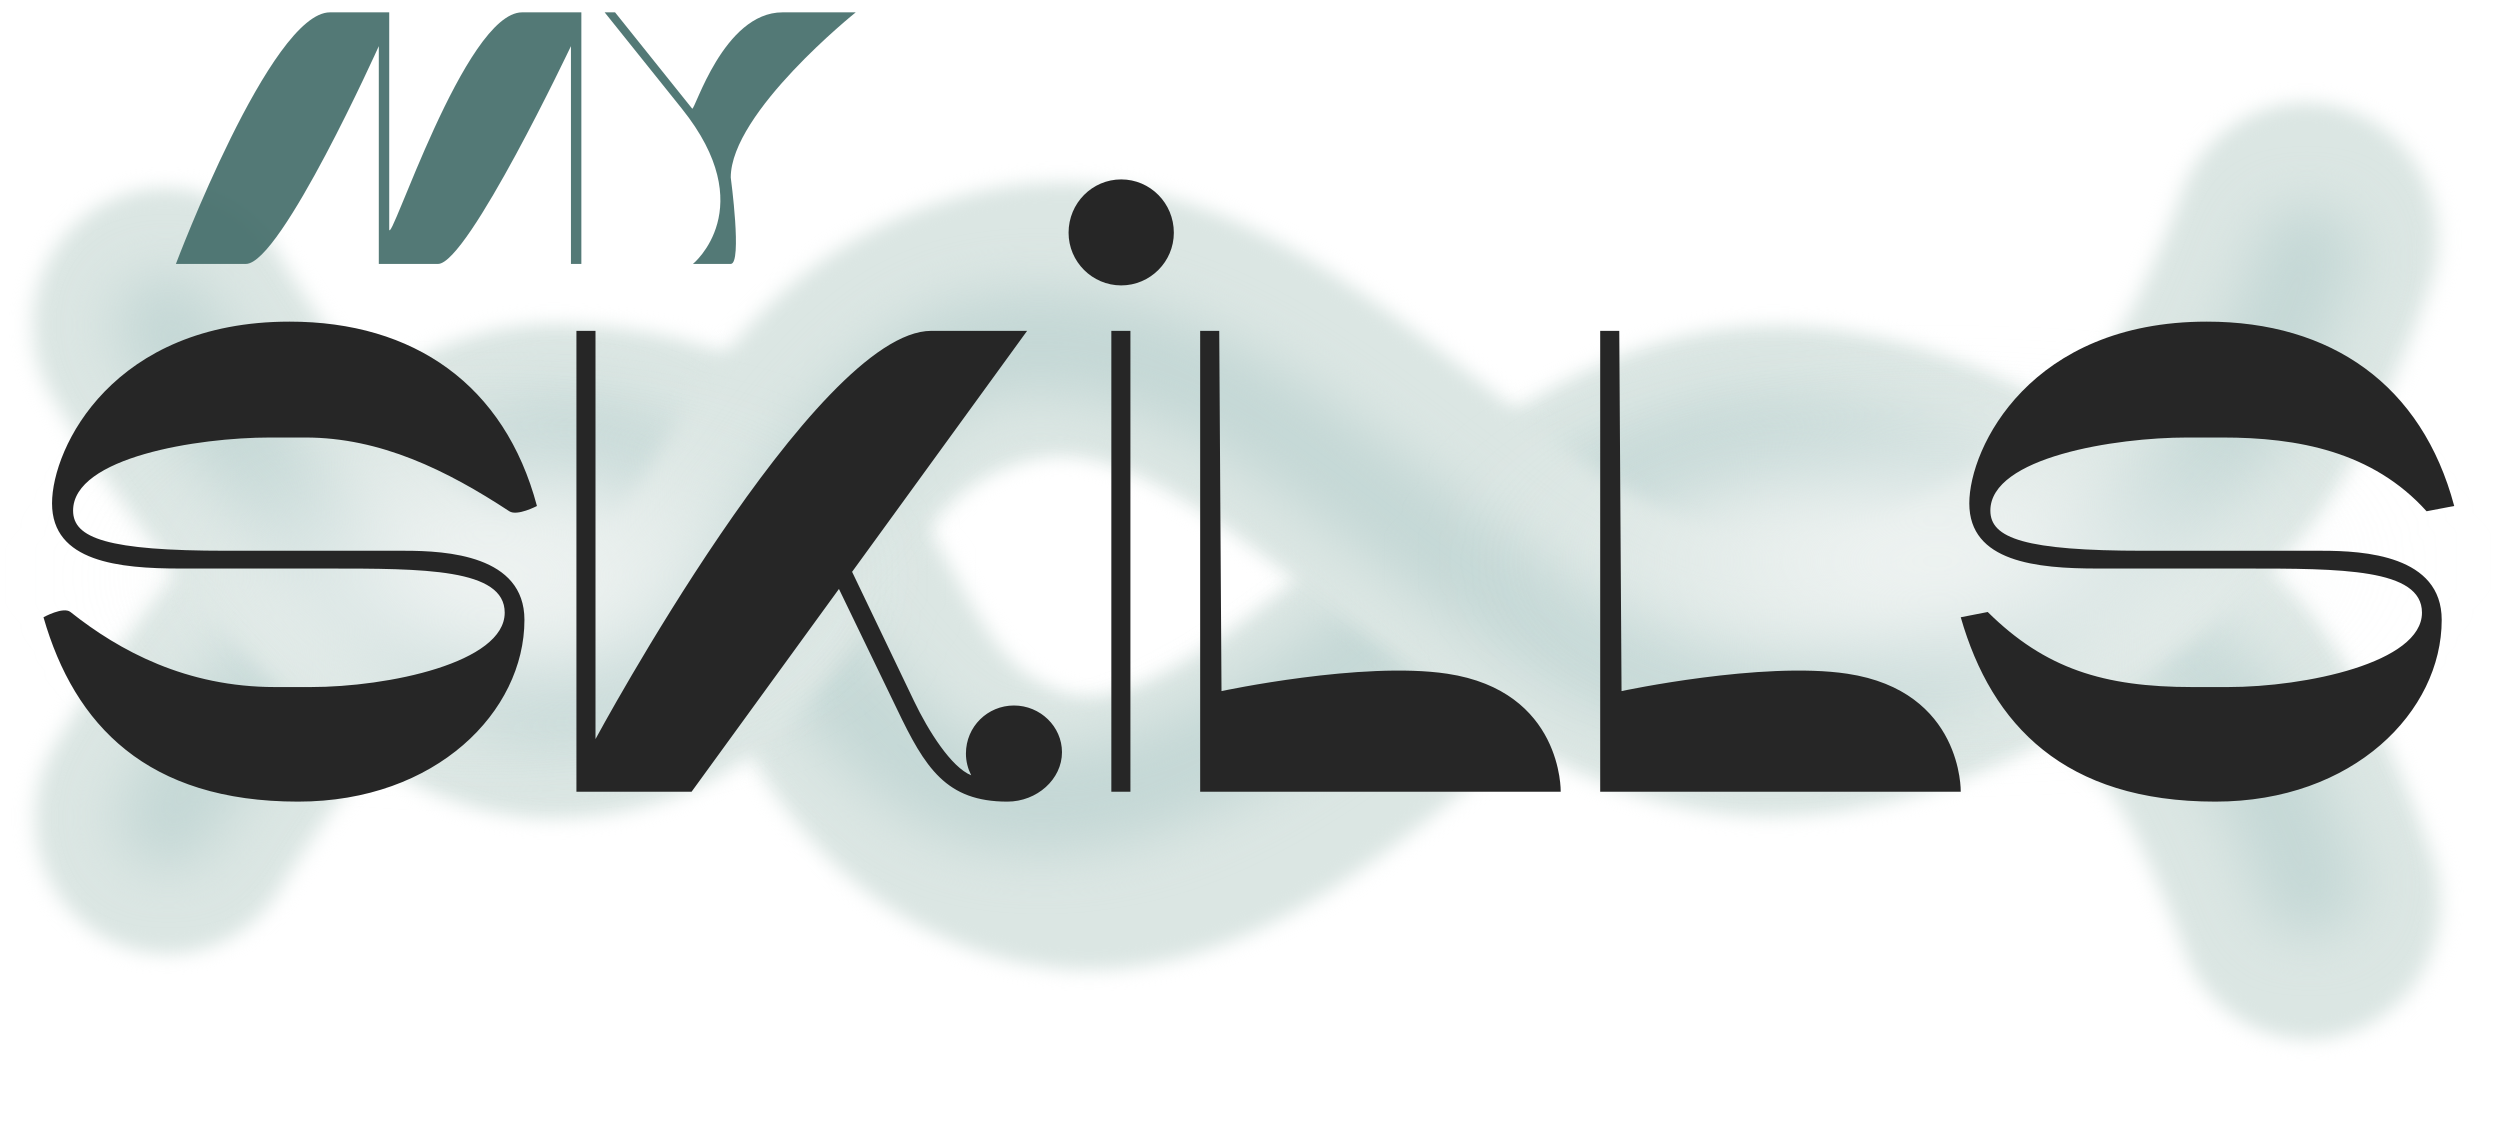
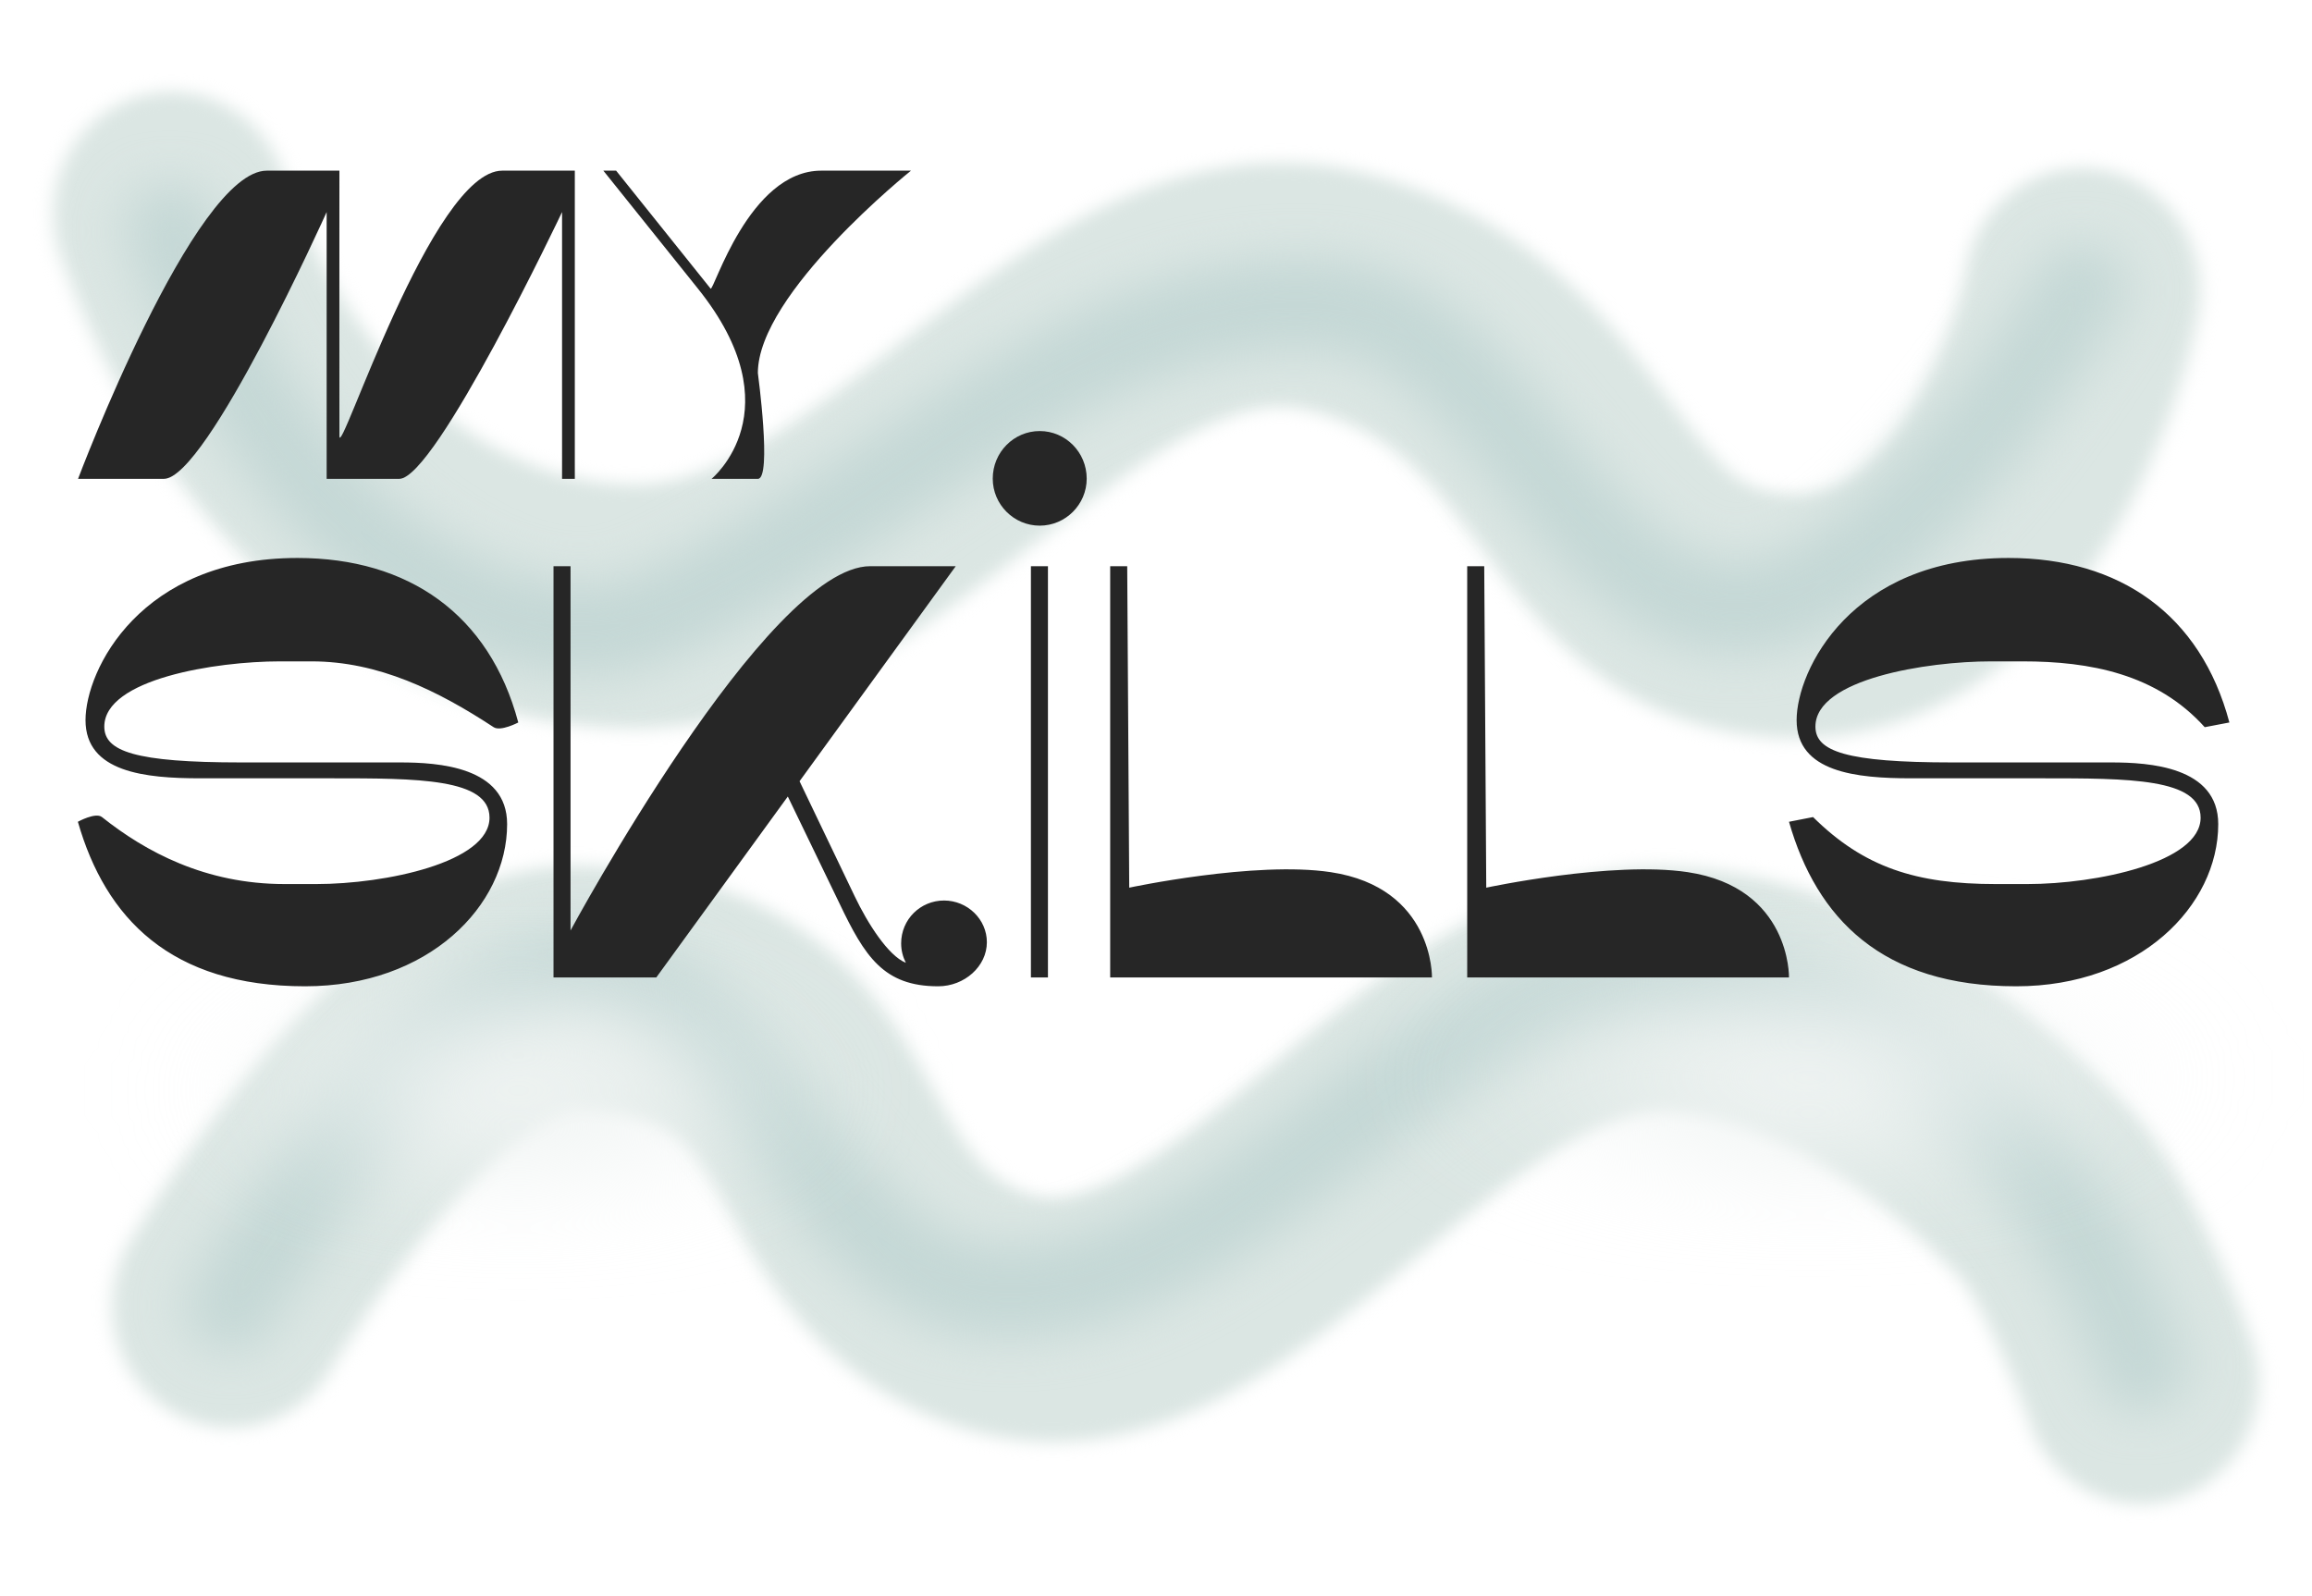
- <svg xmlns="http://www.w3.org/2000/svg" width="1231.048" height="562.473" viewBox="0 0 1231.048 562.473" version="1.1" id="svg1" xml:space="preserve">
+ <svg xmlns="http://www.w3.org/2000/svg" width="1275.638" height="880.573" viewBox="0 0 1275.638 880.573" version="1.1" id="svg1" xml:space="preserve">
  <defs id="defs1">
    <filter style="color-interpolation-filters:sRGB" id="filter3" x="-0.053" y="-0.243" width="1.107" height="1.486">
      <feGaussianBlur stdDeviation="15.055" id="feGaussianBlur3" />
    </filter>
    <filter style="color-interpolation-filters:sRGB" id="filter5" x="-0.072" y="-0.34" width="1.144" height="1.681">
      <feGaussianBlur stdDeviation="5.261" id="feGaussianBlur5" />
    </filter>
    <filter style="color-interpolation-filters:sRGB" id="filter6-0" x="-0.67" y="-0.651" width="2.34" height="2.302">
      <feGaussianBlur stdDeviation="40.369" id="feGaussianBlur6-6" />
    </filter>
    <filter style="color-interpolation-filters:sRGB" id="filter6-0-7" x="-0.67" y="-0.651" width="2.34" height="2.302">
      <feGaussianBlur stdDeviation="40.369" id="feGaussianBlur6-6-0" />
    </filter>
-     <filter style="color-interpolation-filters:sRGB" id="filter3-5" x="-0.053" y="-0.243" width="1.107" height="1.486">
+     <filter style="color-interpolation-filters:sRGB" id="filter3-5" x="-0.053" y="-0.238" width="1.107" height="1.474">
      <feGaussianBlur stdDeviation="15.055" id="feGaussianBlur3-5" />
    </filter>
-     <filter style="color-interpolation-filters:sRGB" id="filter5-4" x="-0.072" y="-0.34" width="1.144" height="1.681">
+     <filter style="color-interpolation-filters:sRGB" id="filter5-4" x="-0.072" y="-0.339" width="1.144" height="1.679">
      <feGaussianBlur stdDeviation="5.261" id="feGaussianBlur5-2" />
    </filter>
  </defs>
-   <g id="layer1" transform="translate(-3942.873,-3712.616)">
-     <path style="fill:none;stroke:#dbe6e3;stroke-width:147.779;stroke-linecap:round;stroke-linejoin:miter;stroke-dasharray:none;stroke-opacity:1;filter:url(#filter5)" d="m 5213.685,4144.572 c 0,0 -105.31,-203.409 -203.625,-207.591 -178.464,-7.592 -142.094,134.547 -263.69,174.185 -154.67,50.419 -262.667,-215.127 -421.194,-220.748 -87.13,-3.09 -173.618,47.787 -239.563,104.625 -33.476,28.853 -70.274,112.273 -70.274,112.273" id="path3" transform="matrix(-0.8777764,-0.06334436,-0.06119933,0.9085425,8855.338,679.8353)" />
-     <path style="fill:none;stroke:#c5d8d6;stroke-width:55.854;stroke-linecap:round;stroke-linejoin:miter;stroke-dasharray:none;stroke-opacity:1;filter:url(#filter3)" d="m 5213.032,4144.853 c 0,0 -104.442,-205.372 -202.971,-216.967 -104.722,-12.324 -158.375,168.87 -263.69,174.185 -158.424,7.995 -262.667,-215.127 -421.194,-220.748 -87.13,-3.09 -173.618,47.787 -239.563,104.625 -33.476,28.853 -70.274,112.273 -70.274,112.273" id="path60" transform="matrix(-0.8777764,-0.06334436,-0.06119933,0.9085425,8855.338,679.8353)" />
-     <g id="g12" transform="translate(-116.925,-340.6996)">
-       <path style="fill:none;stroke:#dbe6e3;stroke-width:147.779;stroke-linecap:round;stroke-linejoin:miter;stroke-dasharray:none;stroke-opacity:1;filter:url(#filter5-4)" d="m 5213.685,4144.572 c 0,0 -105.325,-203.048 -203.625,-207.591 -133.172,-6.154 -117.025,150.256 -263.69,174.185 -156.343,25.509 -262.667,-215.127 -421.194,-220.748 -87.13,-3.09 -173.618,47.787 -239.563,104.625 -33.476,28.853 -70.274,112.273 -70.274,112.273" id="path3-2" transform="matrix(-0.8777764,0.06334436,-0.06119933,-0.9085425,8971.129,7648.569)" />
-       <path style="fill:none;stroke:#c5d8d6;stroke-width:55.854;stroke-linecap:round;stroke-linejoin:miter;stroke-dasharray:none;stroke-opacity:1;filter:url(#filter3-5)" d="m 5213.032,4144.853 c 0,0 -104.442,-205.372 -202.971,-216.967 -104.722,-12.324 -158.375,168.87 -263.69,174.185 -158.424,7.995 -262.667,-215.127 -421.194,-220.748 -87.13,-3.09 -173.618,47.787 -239.563,104.625 -33.476,28.853 -70.274,112.273 -70.274,112.273" id="path60-6" transform="matrix(-0.8777764,0.06334436,-0.06119933,-0.9085425,8971.129,7648.569)" />
+   <g id="layer1" transform="translate(-3921.314,-3730.837)">
+     <g id="g12" transform="matrix(-1,0,0,1,9211.065,-322.4786)">
+       <path style="fill:none;stroke:#dbe6e3;stroke-width:147.779;stroke-linecap:round;stroke-linejoin:miter;stroke-dasharray:none;stroke-opacity:1;filter:url(#filter5-4)" d="m 5213.685,4144.572 c 2.193,-1.547 -34.212,-236.369 -203.625,-207.591 -101.418,17.228 -117.025,150.256 -263.69,174.185 -156.343,25.509 -263.067,-208.1 -421.194,-220.748 -121.569,-9.724 -242.417,67.039 -309.837,216.898" id="path3-2" transform="matrix(-0.8777764,0.06334436,-0.06119933,-0.9085425,8971.129,7648.569)" />
+       <path style="fill:none;stroke:#c5d8d6;stroke-width:55.854;stroke-linecap:round;stroke-linejoin:miter;stroke-dasharray:none;stroke-opacity:1;filter:url(#filter3-5)" d="m 5213.032,4144.853 c 0,0 -100.644,-194.691 -196.573,-207.302 -105.743,-13.901 -163.508,161.271 -270.087,164.519 -159.29,4.854 -281.46,-158.071 -421.194,-220.748 -53.509,-24.002 -210.379,-4.173 -309.837,216.898" id="path60-6" transform="matrix(-0.8777764,0.06334436,-0.06119933,-0.9085425,8971.129,7648.569)" />
    </g>
-     <ellipse style="mix-blend-mode:normal;fill:#f0f4f3;fill-opacity:1;stroke:none;stroke-width:5.915;stroke-linecap:round;stroke-linejoin:round;stroke-miterlimit:4.7;stroke-dasharray:none;stroke-opacity:1;filter:url(#filter6-0)" id="ellipse8-3" cx="4201.604" cy="3761.503" rx="72.308" ry="74.414" transform="matrix(1.436828,0,0,0.698349,-1852.622,1369.327)" />
-     <ellipse style="mix-blend-mode:normal;fill:#f0f4f3;fill-opacity:1;stroke:none;stroke-width:5.541;stroke-linecap:round;stroke-linejoin:round;stroke-miterlimit:4.7;stroke-dasharray:none;stroke-opacity:1;filter:url(#filter6-0-7)" id="ellipse8-3-9" cx="4201.604" cy="3761.503" rx="72.308" ry="74.414" transform="matrix(1.637028,0,0,0.698349,-1981.2,1362.145)" />
-     <path style="font-size:254.599px;line-height:1;font-family:Misto;-inkscape-font-specification:Misto;fill:#262626;fill-opacity:1;stroke-width:0.265" d="m 4085.457,3870.992 c -86.828,0 -116.959,61.927 -116.959,89.486 0,28.856 33.047,32.098 63.177,32.098 h 72.249 c 47.626,0 87.476,0 87.476,21.723 0,24.641 -57.345,36.637 -95.576,36.637 h -17.495 c -43.738,0 -76.674,-17.805 -100.76,-36.962 -3.532,-2.809 -13.284,2.594 -13.284,2.594 15.227,53.173 51.19,90.783 125.383,90.783 68.037,0 111.451,-44.419 111.451,-89.486 0,-31.774 -38.231,-34.043 -58.965,-34.043 h -87.801 c -58.642,0 -75.489,-6.16 -75.489,-19.778 0,-26.262 61.557,-35.989 96.872,-35.989 h 17.495 c 36.934,0 69.685,16.12 100.436,36.313 3.86,2.535 13.607,-2.594 13.607,-2.594 -15.875,-59.657 -60.586,-90.782 -121.819,-90.782 z m 307.463,186.753 -30.455,-63.548 86.18,-118.666 h -47.154 c -56.989,0 -165.381,201.019 -165.381,201.019 v -201.019 h -9.396 v 226.957 h 56.698 l 72.573,-99.861 28.511,59.009 c 13.932,29.18 24.299,45.716 54.43,45.716 14.579,0 26.891,-11.024 26.891,-24.317 0,-12.645 -10.692,-23.02 -23.651,-23.02 -12.96,0 -23.651,10.375 -23.651,23.668 0,3.891 0.972,7.457 2.592,10.7 -9.72,-3.891 -21.059,-21.723 -28.187,-36.638 z m 127.975,-230.523 c 0,-14.59 -11.664,-26.262 -25.919,-26.262 -14.256,0 -25.919,11.672 -25.919,26.262 0,14.266 11.663,25.938 25.919,25.938 14.255,0 25.919,-11.672 25.919,-25.938 z m -30.779,48.309 v 226.957 h 9.396 v -226.957 z m 53.134,0 h -9.396 v 226.957 h 177.544 c 0,0 1.083,-49.561 -55.892,-58.123 -41.79,-6.28 -111.141,8.562 -111.141,8.562 z m 196.984,0 h -9.396 v 226.957 h 177.545 c 0,0 1.083,-49.561 -55.892,-58.123 -41.79,-6.28 -111.141,8.562 -111.141,8.562 z m 289.32,-4.539 c -86.828,0 -116.959,61.927 -116.959,89.486 0,28.856 33.047,32.098 63.177,32.098 h 72.249 c 47.626,0 87.477,0 87.477,21.723 0,24.641 -57.346,36.637 -95.576,36.637 h -17.495 c -43.738,0 -72.573,-9.078 -100.76,-36.962 l -13.283,2.594 c 15.227,53.173 51.19,90.783 125.383,90.783 68.037,0 111.451,-44.419 111.451,-89.486 0,-31.774 -38.23,-34.043 -58.965,-34.043 h -87.8 c -58.642,0 -75.489,-6.16 -75.489,-19.778 0,-26.262 61.557,-35.989 96.872,-35.989 h 17.495 c 36.934,0 73.869,6.809 100.436,36.313 l 13.607,-2.594 c -15.875,-59.657 -60.586,-90.782 -121.819,-90.782 z" id="path16" aria-label="MY SKILLS" />
-     <g id="g11" transform="matrix(0.4117724,0,0,0.4120742,2341.796,1856.827)" style="fill:#456e6b;fill-opacity:0.918;stroke-width:2.428;stroke-dasharray:none">
-       <path style="fill:#456e6b;fill-opacity:0.918;stroke:none;stroke-width:2.428;stroke-linecap:butt;stroke-linejoin:miter;stroke-opacity:1;stroke-dasharray:none" d="m 4623.783,4518.286 92.204,115.043 c 2.862,3.571 37.266,-115.043 107.987,-115.043 h 87.611 c 0,0 -149.455,119.631 -149.455,197.393 0,0 13.942,103.234 1e-4,103.234 h -45.201 c 0,0 81.987,-66.786 -13.25,-185.505 -78.581,-97.956 -92.352,-115.122 -92.352,-115.122 z" id="path2" />
-       <path style="fill:#456e6b;fill-opacity:0.918;stroke:none;stroke-width:2.428;stroke-linecap:butt;stroke-linejoin:miter;stroke-opacity:1;stroke-dasharray:none" d="m 4098.604,4818.913 c 0,0 113.379,-300.627 184.242,-300.627 h 70.862 c 0,0 -0.093,240.186 0,258.969 0.121,24.534 90.524,-258.969 158.903,-258.969 h 70.862 v 300.627 h -12.455 v -260.257 c 0,0 -123.472,260.257 -158.903,260.257 h -70.862 v -260.257 c 0,0 -117.03,260.257 -158.903,260.257 z" id="path3-6" />
+     <g id="g1" transform="rotate(-90,4726.508,4140.967)">
+       <path style="fill:none;stroke:#dbe6e3;stroke-width:147.779;stroke-linecap:round;stroke-linejoin:miter;stroke-dasharray:none;stroke-opacity:1;filter:url(#filter5)" d="m 5213.685,4144.572 c 0,0 -105.31,-203.409 -203.625,-207.591 -178.464,-7.592 -142.094,134.547 -263.69,174.185 -154.67,50.419 -262.667,-215.127 -421.194,-220.748 -87.13,-3.09 -173.618,47.787 -239.563,104.625 -33.476,28.853 -70.274,112.273 -70.274,112.273" id="path3" transform="matrix(0.06334436,-0.8777764,-0.9085425,-0.06119933,7851.319,8292.827)" />
+       <path style="fill:none;stroke:#c5d8d6;stroke-width:55.854;stroke-linecap:round;stroke-linejoin:miter;stroke-dasharray:none;stroke-opacity:1;filter:url(#filter3)" d="m 5213.032,4144.853 c 0,0 -104.442,-205.372 -202.971,-216.967 -104.722,-12.324 -158.375,168.87 -263.69,174.185 -158.424,7.995 -262.667,-215.127 -421.194,-220.748 -11.56,-0.41 -210.379,-4.173 -309.837,216.898" id="path60" transform="matrix(0.06334436,-0.8777764,-0.9085425,-0.06119933,7851.319,8292.827)" />
+       <ellipse style="mix-blend-mode:normal;fill:#f0f4f3;fill-opacity:1;stroke:none;stroke-width:5.915;stroke-linecap:round;stroke-linejoin:round;stroke-miterlimit:4.7;stroke-dasharray:none;stroke-opacity:1;filter:url(#filter6-0)" id="ellipse8-3" cx="4201.604" cy="3761.503" rx="72.308" ry="74.414" transform="matrix(0,1.436828,-0.698349,0,7161.827,-2415.133)" />
+       <ellipse style="mix-blend-mode:normal;fill:#f0f4f3;fill-opacity:1;stroke:none;stroke-width:5.541;stroke-linecap:round;stroke-linejoin:round;stroke-miterlimit:4.7;stroke-dasharray:none;stroke-opacity:1;filter:url(#filter6-0-7)" id="ellipse8-3-9" cx="4201.604" cy="3761.503" rx="72.308" ry="74.414" transform="matrix(0,1.637028,-0.698349,0,7169.009,-2543.711)" />
+     </g>
+     <path style="font-size:254.599px;line-height:1;font-family:Misto;-inkscape-font-specification:Misto;fill:#262626;fill-opacity:1;stroke-width:0.265" d="m 4085.457,4038.73 c -86.828,0 -116.959,61.927 -116.959,89.486 0,28.856 33.047,32.098 63.177,32.098 h 72.249 c 47.626,0 87.476,0 87.476,21.723 0,24.641 -57.345,36.637 -95.576,36.637 h -17.495 c -43.738,0 -76.674,-17.805 -100.76,-36.962 -3.532,-2.809 -13.284,2.594 -13.284,2.594 15.227,53.173 51.19,90.783 125.383,90.783 68.037,0 111.451,-44.419 111.451,-89.486 0,-31.774 -38.231,-34.043 -58.965,-34.043 h -87.801 c -58.642,0 -75.489,-6.16 -75.489,-19.778 0,-26.262 61.557,-35.989 96.872,-35.989 h 17.495 c 36.934,0 69.685,16.12 100.436,36.313 3.86,2.535 13.607,-2.594 13.607,-2.594 -15.875,-59.657 -60.586,-90.782 -121.819,-90.782 z m 307.463,186.753 -30.455,-63.548 86.18,-118.666 h -47.154 c -56.989,0 -165.381,201.019 -165.381,201.019 v -201.019 h -9.396 v 226.957 h 56.698 l 72.573,-99.861 28.511,59.009 c 13.932,29.18 24.299,45.716 54.43,45.716 14.579,0 26.891,-11.024 26.891,-24.317 0,-12.645 -10.692,-23.02 -23.651,-23.02 -12.96,0 -23.651,10.375 -23.651,23.668 0,3.891 0.972,7.457 2.592,10.7 -9.72,-3.891 -21.059,-21.723 -28.187,-36.638 z m 127.975,-230.523 c 0,-14.59 -11.664,-26.262 -25.919,-26.262 -14.256,0 -25.919,11.672 -25.919,26.262 0,14.266 11.663,25.938 25.919,25.938 14.255,0 25.919,-11.672 25.919,-25.938 z m -30.779,48.309 v 226.957 h 9.396 v -226.957 z m 53.134,0 h -9.396 v 226.957 h 177.544 c 0,0 1.083,-49.561 -55.892,-58.123 -41.79,-6.28 -111.141,8.562 -111.141,8.562 z m 196.984,0 h -9.396 v 226.957 h 177.545 c 0,0 1.083,-49.561 -55.892,-58.123 -41.79,-6.28 -111.141,8.562 -111.141,8.562 z m 289.32,-4.539 c -86.828,0 -116.959,61.927 -116.959,89.486 0,28.856 33.047,32.098 63.177,32.098 h 72.249 c 47.626,0 87.477,0 87.477,21.723 0,24.641 -57.346,36.637 -95.576,36.637 h -17.495 c -43.738,0 -72.573,-9.078 -100.76,-36.962 l -13.283,2.594 c 15.227,53.173 51.19,90.783 125.383,90.783 68.037,0 111.451,-44.419 111.451,-89.486 0,-31.774 -38.23,-34.043 -58.965,-34.043 h -87.8 c -58.642,0 -75.489,-6.16 -75.489,-19.778 0,-26.262 61.557,-35.989 96.872,-35.989 h 17.495 c 36.934,0 73.869,6.809 100.436,36.313 l 13.607,-2.594 c -15.875,-59.657 -60.586,-90.782 -121.819,-90.782 z" id="path16" aria-label="MY SKILLS" />
+     <g id="g11" transform="matrix(0.5652965,0,0,0.5657108,1647.447,1268.966)" style="fill:#262626;fill-opacity:1;stroke-width:1.768;stroke-dasharray:none">
+       <path style="fill:#262626;fill-opacity:1;stroke:none;stroke-width:1.768;stroke-linecap:butt;stroke-linejoin:miter;stroke-dasharray:none;stroke-opacity:1" d="m 4623.783,4518.286 92.204,115.043 c 2.862,3.571 37.266,-115.043 107.987,-115.043 h 87.611 c 0,0 -149.455,119.631 -149.455,197.393 0,0 13.942,103.234 1e-4,103.234 h -45.201 c 0,0 81.987,-66.786 -13.25,-185.505 -78.581,-97.956 -92.352,-115.122 -92.352,-115.122 z" id="path2" />
+       <path style="fill:#262626;fill-opacity:1;stroke:none;stroke-width:1.768;stroke-linecap:butt;stroke-linejoin:miter;stroke-dasharray:none;stroke-opacity:1" d="m 4098.604,4818.913 c 0,0 113.379,-300.627 184.242,-300.627 h 70.862 c 0,0 -0.093,240.186 0,258.969 0.121,24.534 90.524,-258.969 158.903,-258.969 h 70.862 v 300.627 h -12.455 v -260.257 c 0,0 -123.472,260.257 -158.903,260.257 h -70.862 v -260.257 c 0,0 -117.03,260.257 -158.903,260.257 z" id="path3-6" />
    </g>
  </g>
</svg>
